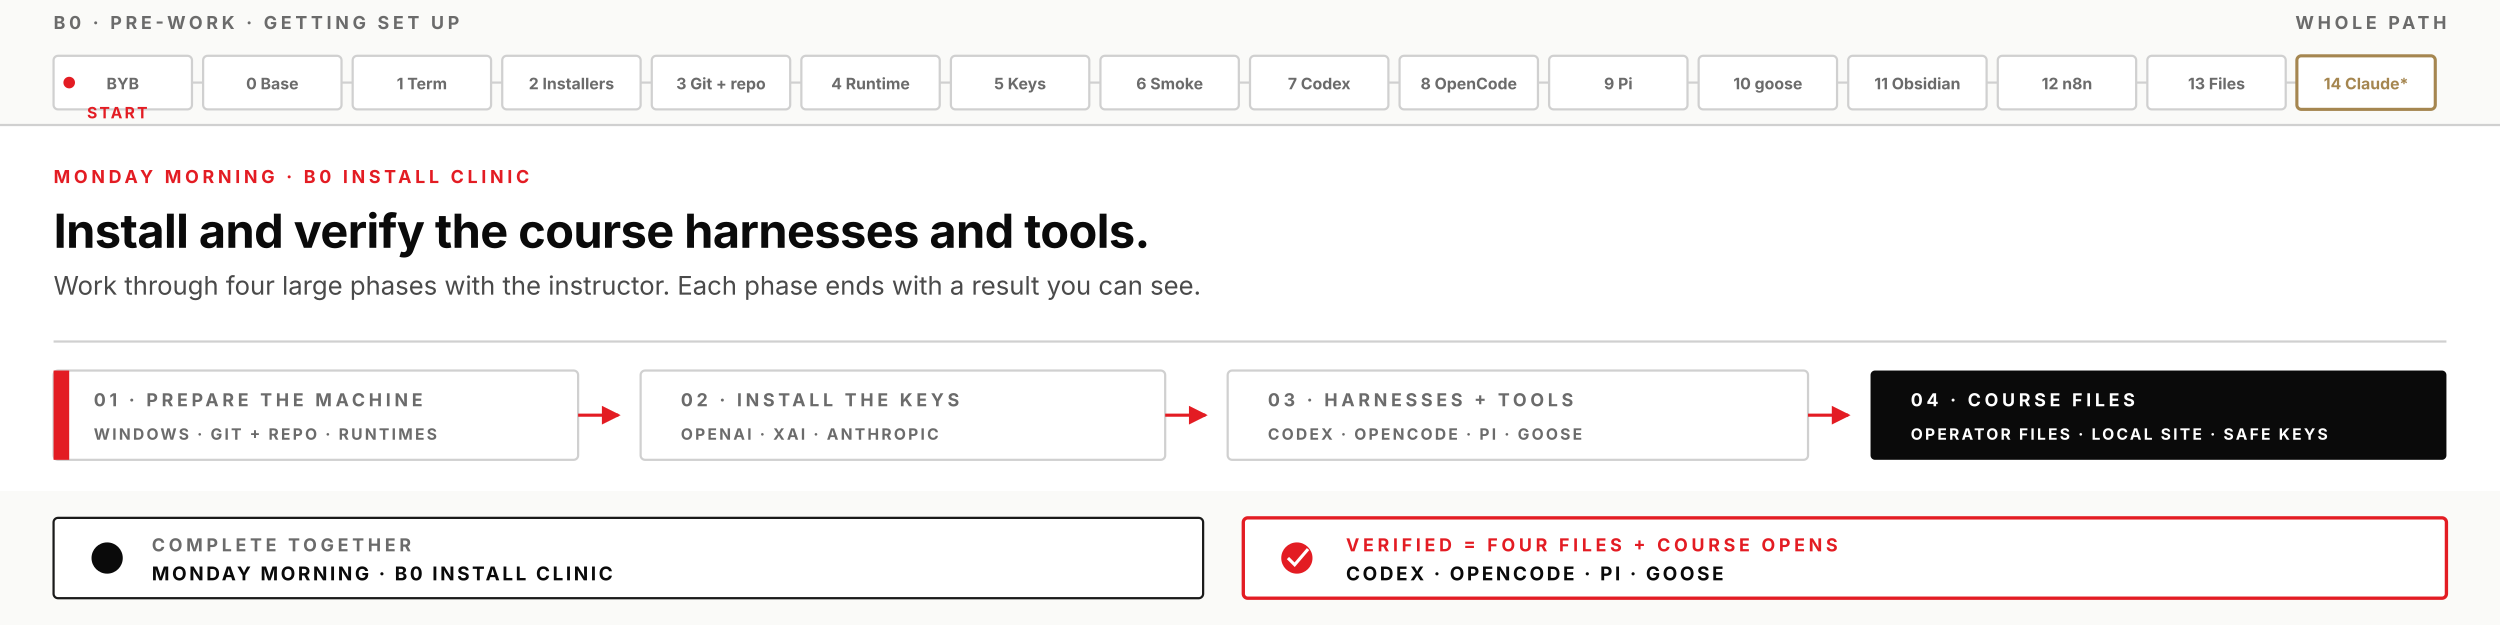
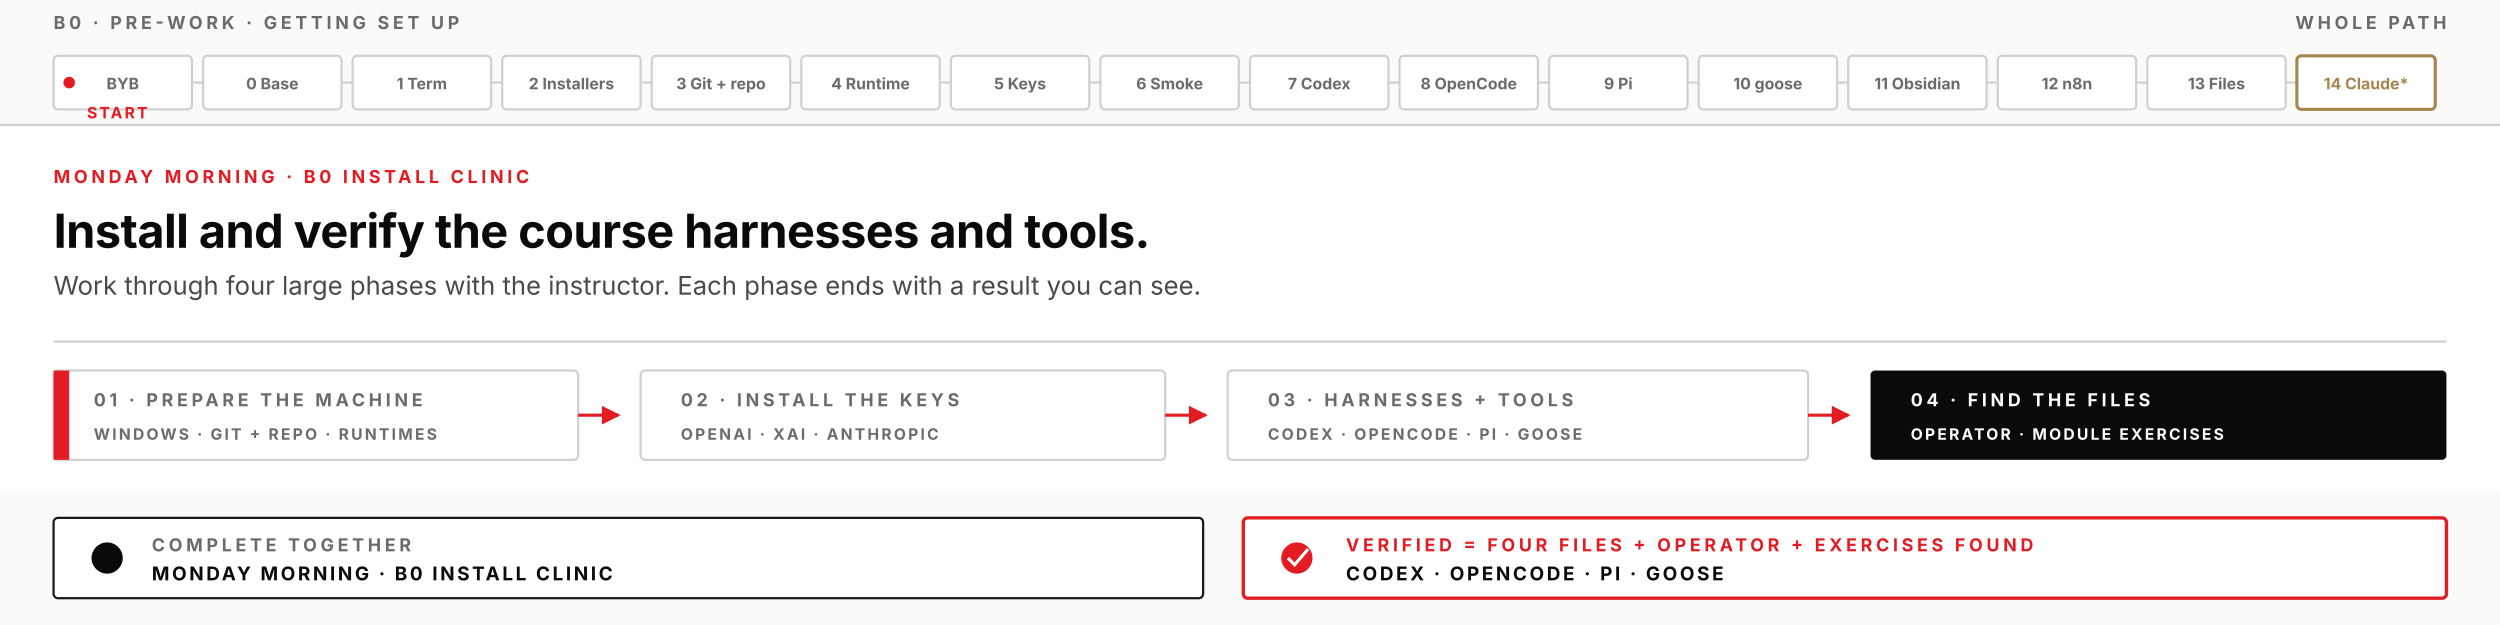
<svg xmlns="http://www.w3.org/2000/svg" viewBox="0 0 1120 280" role="img" aria-labelledby="title-install-pre-work-journey-overview">
  <defs>
    <marker id="arrow" viewBox="0 0 8 8" refX="7" refY="4" markerWidth="6" markerHeight="6" orient="auto-start-reverse">
      <path d="M0 0 8 4 0 8Z" fill="#0A0A0A" />
    </marker>
    <marker id="arrow-red" viewBox="0 0 8 8" refX="7" refY="4" markerWidth="6" markerHeight="6" orient="auto-start-reverse">
      <path d="M0 0 8 4 0 8Z" fill="#E31C23" />
    </marker>
    <style>
      text { font-family: system-ui, "Inter", "Helvetica Neue", Arial, sans-serif; fill: #0A0A0A; }
      .micro { font-size: 8px; font-weight: 650; letter-spacing: 1.65px; }
      .tiny { font-size: 7px; font-weight: 650; letter-spacing: 1px; }
      .railtext { font-size: 7.1px; font-weight: 650; }
      .title { font-size: 21px; font-weight: 680; letter-spacing: -0.25px; }
      .purpose { font-size: 11.5px; font-weight: 430; fill: #4A4A4A; }
      .caption { font-size: 8.5px; font-weight: 650; letter-spacing: 1.15px; }
      .body { font-size: 9.5px; font-weight: 520; }
      .muted { fill: #6B6B6B; }
      .white { fill: #FFFFFF; }
      .red { fill: #E31C23; }
      .gold { fill: #A58650; }
      .line { fill: none; stroke: #0A0A0A; stroke-width: 1.35; vector-effect: non-scaling-stroke; }
      .hair { fill: none; stroke: #D0D0D0; stroke-width: 1; vector-effect: non-scaling-stroke; }
      .redline { fill: none; stroke: #E31C23; stroke-width: 1.4; vector-effect: non-scaling-stroke; }
      .goldline { fill: none; stroke: #A58650; stroke-width: 1.35; vector-effect: non-scaling-stroke; }
      .dash { stroke-dasharray: 5 4; }
    </style>
  </defs>
  <rect width="1120" height="280" fill="#FFFFFF" />
  <rect x="0" y="0" width="1120" height="56" fill="#FAFAF8" />
  <text x="24" y="13" class="micro muted">B0 · PRE-WORK · GETTING SET UP</text>
  <text x="1096" y="13" class="micro muted" text-anchor="end">WHOLE PATH</text>
  <path d="M55 37H1060" class="hair" />
  <rect x="24" y="25" width="62" height="24" rx="2" fill="#FFFFFF" stroke="#D0D0D0" stroke-width="1" />
  <text x="55" y="40" class="railtext muted" text-anchor="middle">BYB</text>
  <rect x="91" y="25" width="62" height="24" rx="2" fill="#FFFFFF" stroke="#D0D0D0" stroke-width="1" />
  <text x="122" y="40" class="railtext muted" text-anchor="middle">0 Base</text>
  <rect x="158" y="25" width="62" height="24" rx="2" fill="#FFFFFF" stroke="#D0D0D0" stroke-width="1" />
  <text x="189" y="40" class="railtext muted" text-anchor="middle">1 Term</text>
  <rect x="225" y="25" width="62" height="24" rx="2" fill="#FFFFFF" stroke="#D0D0D0" stroke-width="1" />
  <text x="256" y="40" class="railtext muted" text-anchor="middle">2 Installers</text>
  <rect x="292" y="25" width="62" height="24" rx="2" fill="#FFFFFF" stroke="#D0D0D0" stroke-width="1" />
  <text x="323" y="40" class="railtext muted" text-anchor="middle">3 Git + repo</text>
  <rect x="359" y="25" width="62" height="24" rx="2" fill="#FFFFFF" stroke="#D0D0D0" stroke-width="1" />
  <text x="390" y="40" class="railtext muted" text-anchor="middle">4 Runtime</text>
  <rect x="426" y="25" width="62" height="24" rx="2" fill="#FFFFFF" stroke="#D0D0D0" stroke-width="1" />
  <text x="457" y="40" class="railtext muted" text-anchor="middle">5 Keys</text>
  <rect x="493" y="25" width="62" height="24" rx="2" fill="#FFFFFF" stroke="#D0D0D0" stroke-width="1" />
  <text x="524" y="40" class="railtext muted" text-anchor="middle">6 Smoke</text>
  <rect x="560" y="25" width="62" height="24" rx="2" fill="#FFFFFF" stroke="#D0D0D0" stroke-width="1" />
  <text x="591" y="40" class="railtext muted" text-anchor="middle">7 Codex</text>
  <rect x="627" y="25" width="62" height="24" rx="2" fill="#FFFFFF" stroke="#D0D0D0" stroke-width="1" />
  <text x="658" y="40" class="railtext muted" text-anchor="middle">8 OpenCode</text>
  <rect x="694" y="25" width="62" height="24" rx="2" fill="#FFFFFF" stroke="#D0D0D0" stroke-width="1" />
  <text x="725" y="40" class="railtext muted" text-anchor="middle">9 Pi</text>
  <rect x="761" y="25" width="62" height="24" rx="2" fill="#FFFFFF" stroke="#D0D0D0" stroke-width="1" />
  <text x="792" y="40" class="railtext muted" text-anchor="middle">10 goose</text>
  <rect x="828" y="25" width="62" height="24" rx="2" fill="#FFFFFF" stroke="#D0D0D0" stroke-width="1" />
  <text x="859" y="40" class="railtext muted" text-anchor="middle">11 Obsidian</text>
  <rect x="895" y="25" width="62" height="24" rx="2" fill="#FFFFFF" stroke="#D0D0D0" stroke-width="1" />
  <text x="926" y="40" class="railtext muted" text-anchor="middle">12 n8n</text>
  <rect x="962" y="25" width="62" height="24" rx="2" fill="#FFFFFF" stroke="#D0D0D0" stroke-width="1" />
  <text x="993" y="40" class="railtext muted" text-anchor="middle">13 Files</text>
  <rect x="1029" y="25" width="62" height="24" rx="2" fill="#FFFFFF" stroke="#A58650" stroke-width="1.4" />
  <text x="1060" y="40" class="railtext gold" text-anchor="middle">14 Claude*</text>
  <circle cx="31" cy="37" r="2.6" fill="#E31C23" />
  <text x="39" y="53" class="tiny red">START</text>
  <path d="M0 56H1120" class="hair" />
  <text x="24" y="82" class="micro red">MONDAY MORNING · B0 INSTALL CLINIC</text>
  <text x="24" y="111" class="title">Install and verify the course harnesses and tools.</text>
  <text x="24" y="132" class="purpose">Work through four large phases with the instructor. Each phase ends with a result you can see.</text>
  <path d="M24 153H1096" class="hair" />
  <g aria-label="Four install phases">
    <rect x="24" y="166" width="235" height="40" rx="2" fill="#FFFFFF" stroke="#D0D0D0" />
    <rect x="24" y="166" width="7" height="40" fill="#E31C23" />
    <text x="42" y="182" class="micro muted">01 · PREPARE THE MACHINE</text>
    <text x="42" y="197" class="tiny muted">WINDOWS · GIT + REPO · RUNTIMES</text>
    <path d="M259 186H277" class="redline" marker-end="url(#arrow-red)" />
    <rect x="287" y="166" width="235" height="40" rx="2" fill="#FFFFFF" stroke="#D0D0D0" />
    <text x="305" y="182" class="micro muted">02 · INSTALL THE KEYS</text>
    <text x="305" y="197" class="tiny muted">OPENAI · XAI · ANTHROPIC</text>
    <path d="M522 186H540" class="redline" marker-end="url(#arrow-red)" />
    <rect x="550" y="166" width="260" height="40" rx="2" fill="#FFFFFF" stroke="#D0D0D0" />
    <text x="568" y="182" class="micro muted">03 · HARNESSES + TOOLS</text>
    <text x="568" y="197" class="tiny muted">CODEX · OPENCODE · PI · GOOSE</text>
    <path d="M810 186H828" class="redline" marker-end="url(#arrow-red)" />
    <rect x="838" y="166" width="258" height="40" rx="2" fill="#0A0A0A" />
-     <text x="856" y="182" class="micro white">04 · COURSE FILES</text>
-     <text x="856" y="197" class="tiny white">OPERATOR FILES · LOCAL SITE · SAFE KEYS</text>
+     <text x="856" y="182" class="micro white">04 · FIND THE FILES</text>
+     <text x="856" y="197" class="tiny white">OPERATOR · MODULE EXERCISES</text>
  </g>
  <rect x="0" y="220" width="1120" height="60" fill="#FAFAF8" />
  <rect x="24" y="232" width="515" height="36" rx="2" fill="#FFFFFF" stroke="#1A1A1A" />
  <circle cx="48" cy="250" r="7" fill="#0A0A0A" />
  <text x="68" y="247" class="micro muted">COMPLETE TOGETHER</text>
  <text x="68" y="260" class="caption">MONDAY MORNING · B0 INSTALL CLINIC</text>
  <rect x="557" y="232" width="539" height="36" rx="2" fill="#FFFFFF" stroke="#E31C23" stroke-width="1.5" />
  <circle cx="581" cy="250" r="7" fill="#E31C23" />
  <path d="M577 250l3 3 6-7" fill="none" stroke="#FFFFFF" stroke-width="1.4" />
-   <text x="603" y="247" class="micro red">VERIFIED = FOUR FILES + COURSE OPENS</text>
+   <text x="603" y="247" class="micro red">VERIFIED = FOUR FILES + OPERATOR + EXERCISES FOUND</text>
  <text x="603" y="260" class="caption">CODEX · OPENCODE · PI · GOOSE</text>
</svg>
